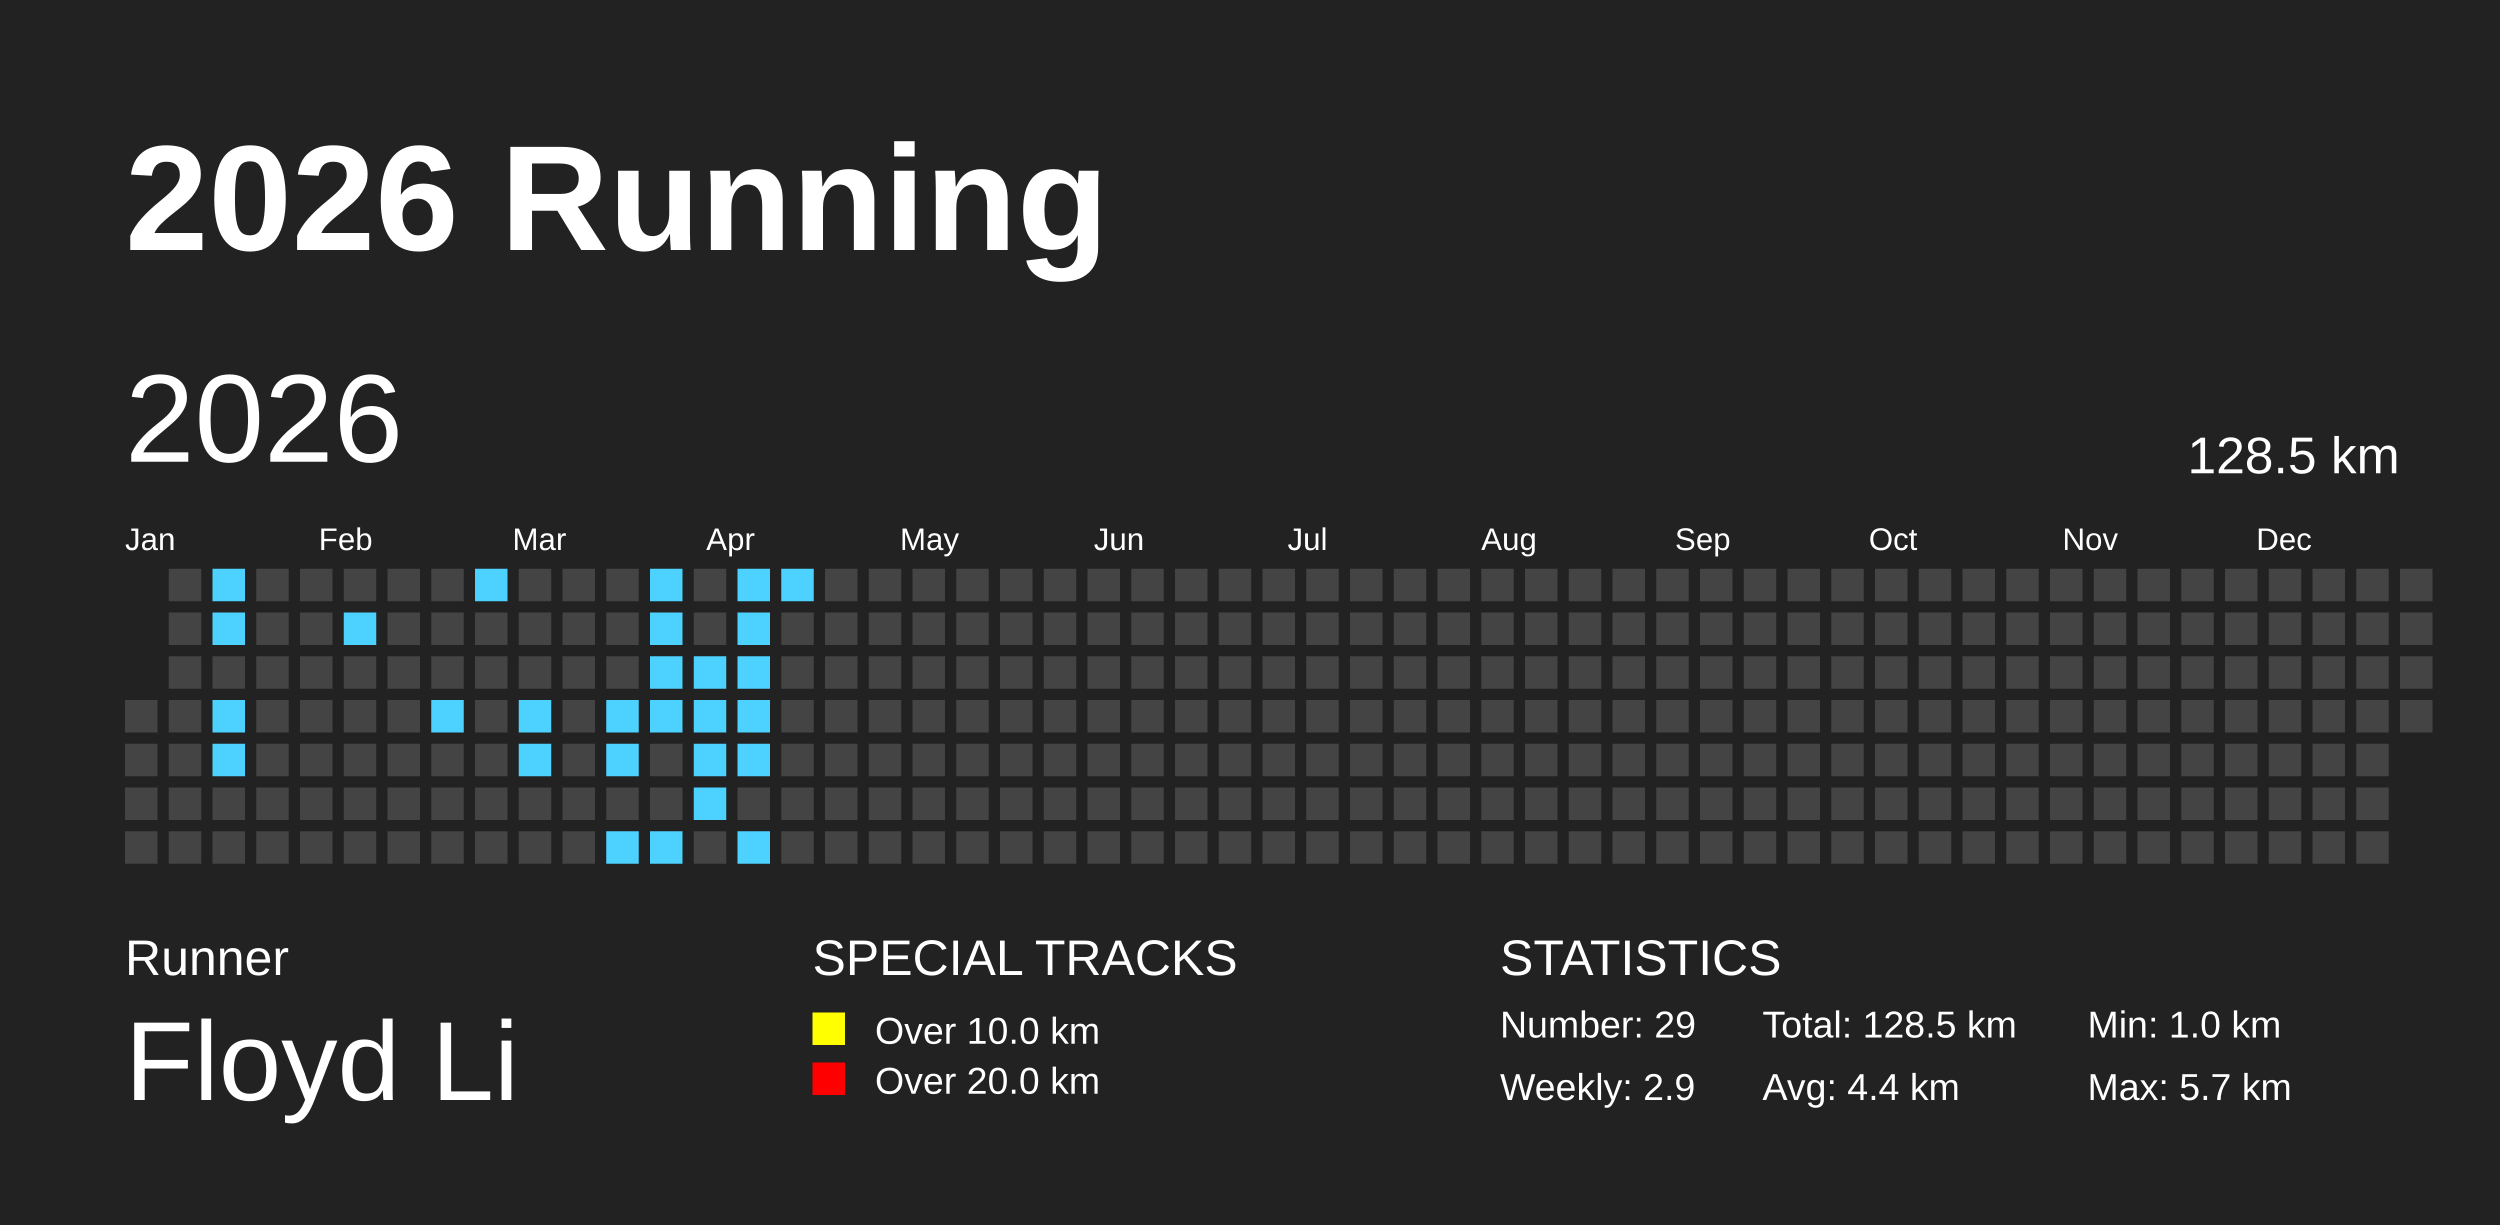
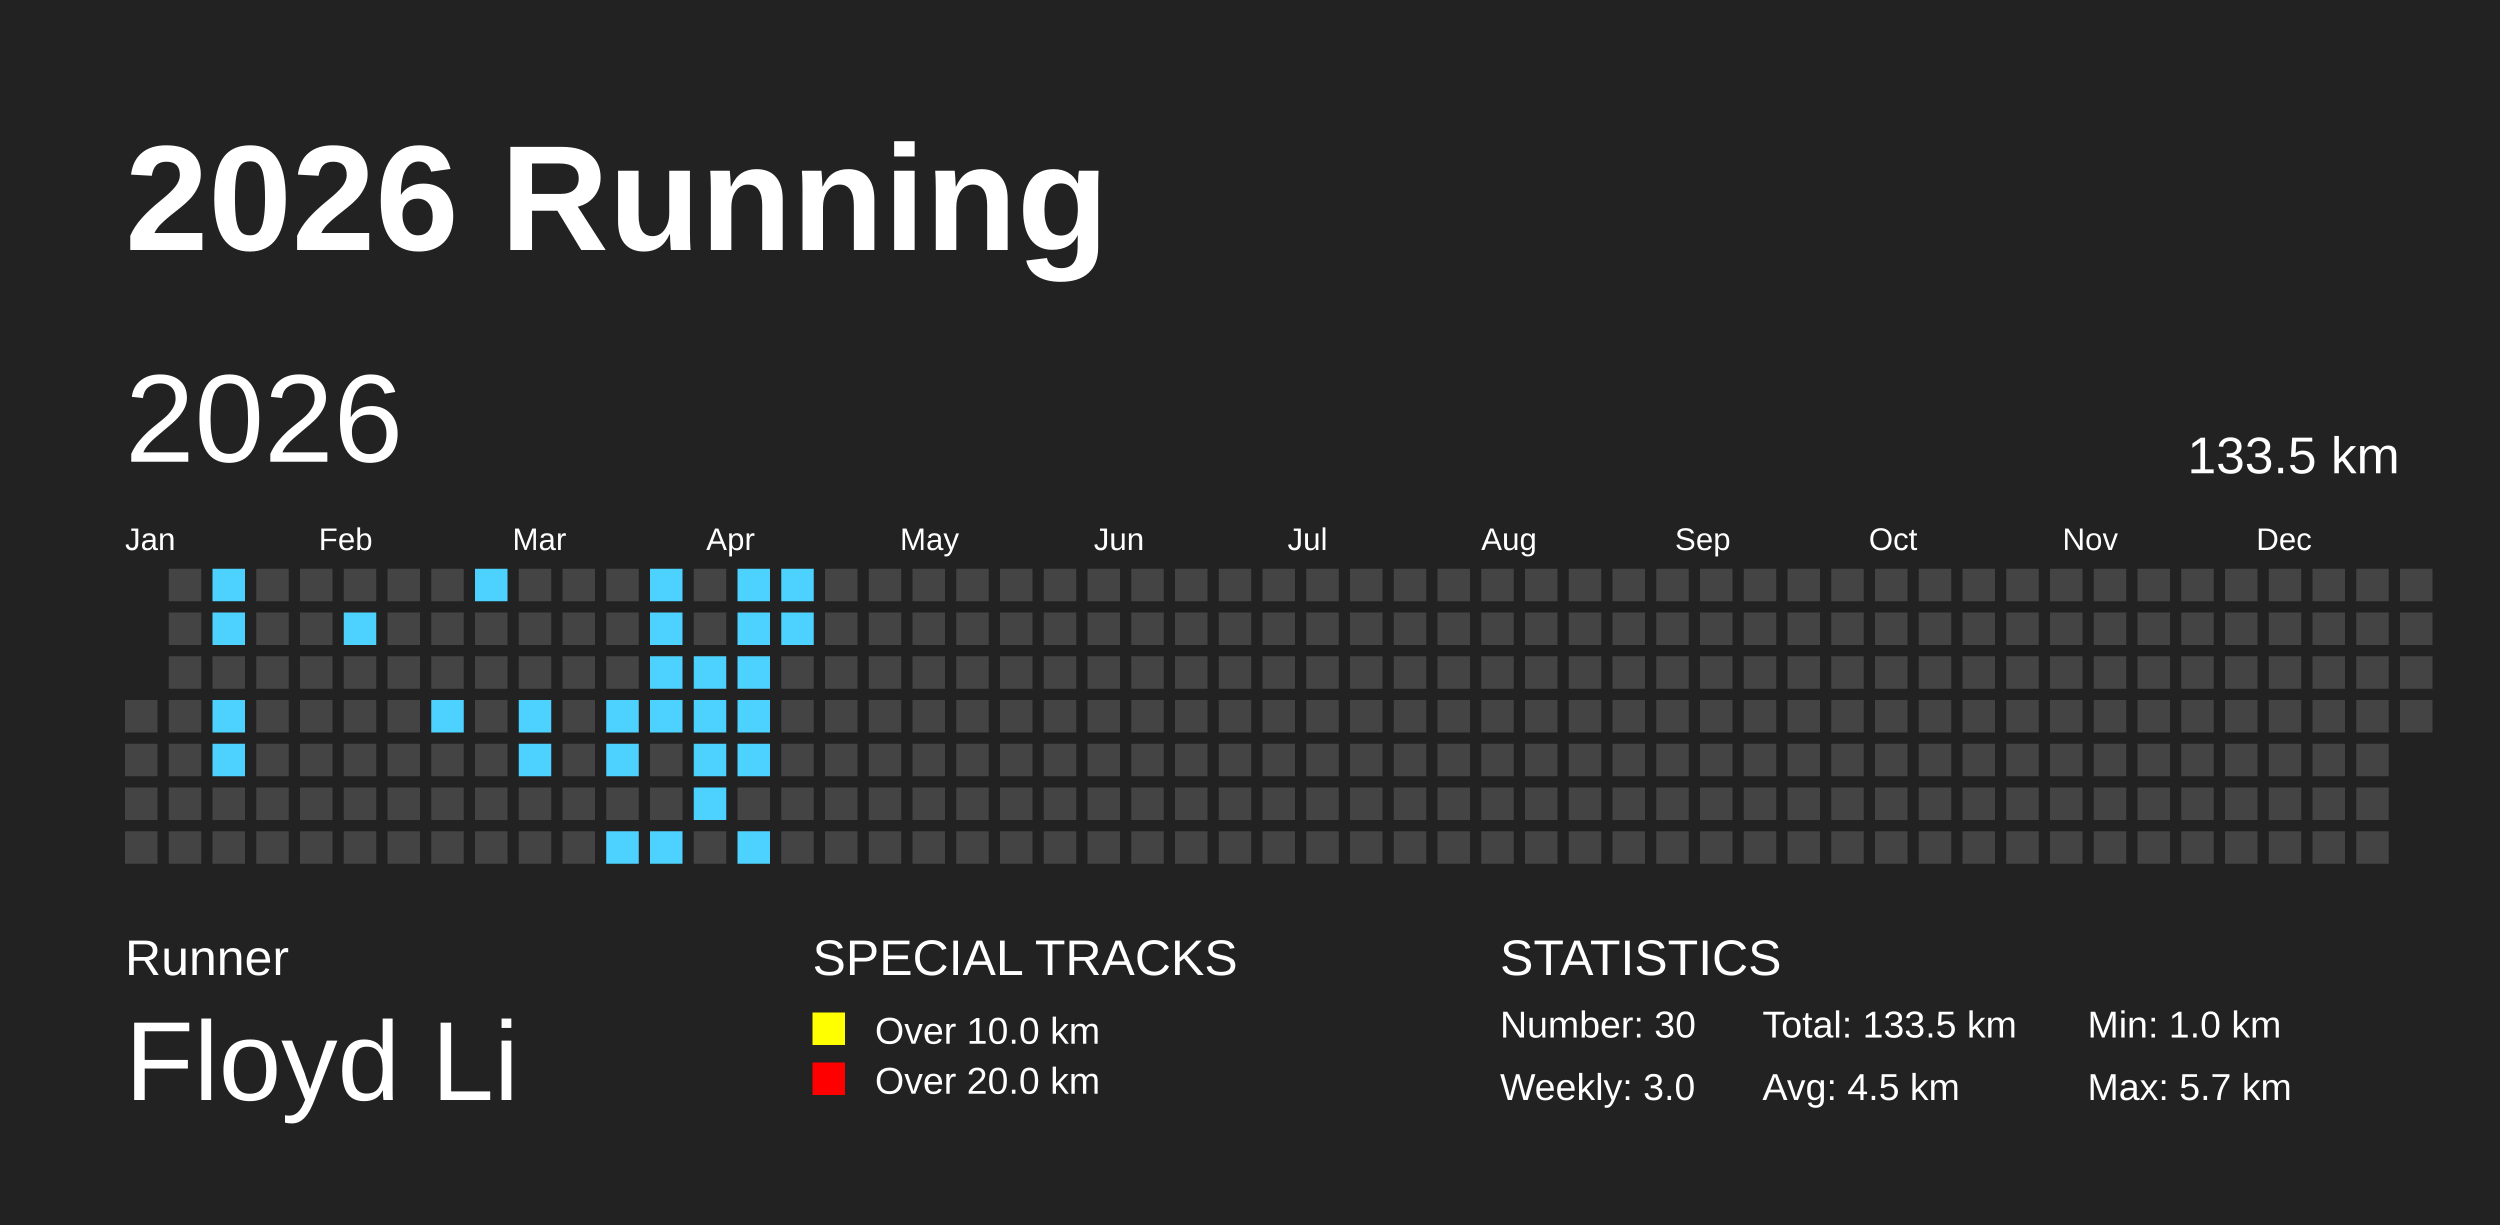
<svg xmlns="http://www.w3.org/2000/svg" baseProfile="full" height="98mm" version="1.1" viewBox="0,0,200,98" width="200mm">
  <defs />
  <rect fill="#222222" height="98" width="200" x="0" y="0" />
  <text fill="#FFFFFF" style="font-size:12px; font-family:Arial; font-weight:bold;" x="10" y="20">2026 Running</text>
  <text fill="#FFFFFF" style="font-size:4px; font-family:Arial" x="10" y="78">Runner</text>
  <text fill="#FFFFFF" style="font-size:9px; font-family:Arial" x="10" y="88">Floyd Li</text>
  <text fill="#FFFFFF" style="font-size:4px; font-family:Arial" x="65" y="78">SPECIAL TRACKS</text>
  <rect fill="yellow" height="2.6" width="2.6" x="65" y="81" />
  <text fill="#FFFFFF" style="font-size:3px; font-family:Arial" x="70" y="83.5">Over 10.0 km</text>
  <rect fill="red" height="2.6" width="2.6" x="65" y="85" />
  <text fill="#FFFFFF" style="font-size:3px; font-family:Arial" x="70" y="87.5">Over 20.0 km</text>
  <text fill="#FFFFFF" style="font-size:4px; font-family:Arial" x="120" y="78">STATISTICS</text>
-   <text fill="#FFFFFF" style="font-size:3px; font-family:Arial" x="120" y="83">Number: 29</text>
-   <text fill="#FFFFFF" style="font-size:3px; font-family:Arial" x="120" y="88">Weekly: 2.9</text>
-   <text fill="#FFFFFF" style="font-size:3px; font-family:Arial" x="141" y="83">Total: 128.5 km</text>
-   <text fill="#FFFFFF" style="font-size:3px; font-family:Arial" x="141" y="88">Avg: 4.4 km</text>
+   <text fill="#FFFFFF" style="font-size:3px; font-family:Arial" x="120" y="83">Number: 30</text>
+   <text fill="#FFFFFF" style="font-size:3px; font-family:Arial" x="120" y="88">Weekly: 3.0</text>
+   <text fill="#FFFFFF" style="font-size:3px; font-family:Arial" x="141" y="83">Total: 133.5 km</text>
+   <text fill="#FFFFFF" style="font-size:3px; font-family:Arial" x="141" y="88">Avg: 4.5 km</text>
  <text fill="#FFFFFF" style="font-size:3px; font-family:Arial" x="167" y="83">Min: 1.0 km</text>
  <text fill="#FFFFFF" style="font-size:3px; font-family:Arial" x="167" y="88">Max: 5.7 km</text>
  <text dominant-baseline="hanging" fill="#FFFFFF" style="font-size:10.0px; font-family:Arial;" x="10" y="30">2026</text>
-   <text dominant-baseline="hanging" fill="#FFFFFF" style="font-size:4.125px; font-family:Arial;" x="175" y="35">128.5 km</text>
+   <text dominant-baseline="hanging" fill="#FFFFFF" style="font-size:4.125px; font-family:Arial;" x="175" y="35">133.5 km</text>
  <text fill="#FFFFFF" style="font-size:2.5px; font-family:Arial" x="10.0" y="44">Jan</text>
  <text fill="#FFFFFF" style="font-size:2.5px; font-family:Arial" x="25.5" y="44">Feb</text>
  <text fill="#FFFFFF" style="font-size:2.5px; font-family:Arial" x="41.0" y="44">Mar</text>
  <text fill="#FFFFFF" style="font-size:2.5px; font-family:Arial" x="56.5" y="44">Apr</text>
  <text fill="#FFFFFF" style="font-size:2.5px; font-family:Arial" x="72.0" y="44">May</text>
  <text fill="#FFFFFF" style="font-size:2.5px; font-family:Arial" x="87.5" y="44">Jun</text>
  <text fill="#FFFFFF" style="font-size:2.5px; font-family:Arial" x="103.0" y="44">Jul</text>
  <text fill="#FFFFFF" style="font-size:2.5px; font-family:Arial" x="118.5" y="44">Aug</text>
  <text fill="#FFFFFF" style="font-size:2.5px; font-family:Arial" x="134.0" y="44">Sep</text>
  <text fill="#FFFFFF" style="font-size:2.5px; font-family:Arial" x="149.5" y="44">Oct</text>
  <text fill="#FFFFFF" style="font-size:2.5px; font-family:Arial" x="165.0" y="44">Nov</text>
  <text fill="#FFFFFF" style="font-size:2.5px; font-family:Arial" x="180.5" y="44">Dec</text>
  <rect fill="#444444" height="2.6" width="2.6" x="10.0" y="56.0" />
  <rect fill="#444444" height="2.6" width="2.6" x="10.0" y="59.5" />
  <rect fill="#444444" height="2.6" width="2.6" x="10.0" y="63.0" />
  <rect fill="#444444" height="2.6" width="2.6" x="10.0" y="66.5" />
  <rect fill="#444444" height="2.6" width="2.6" x="13.5" y="45.5" />
  <rect fill="#444444" height="2.6" width="2.6" x="13.5" y="49.0" />
  <rect fill="#444444" height="2.6" width="2.6" x="13.5" y="52.5" />
  <rect fill="#444444" height="2.6" width="2.6" x="13.5" y="56.0" />
  <rect fill="#444444" height="2.6" width="2.6" x="13.5" y="59.5" />
  <rect fill="#444444" height="2.6" width="2.6" x="13.5" y="63.0" />
  <rect fill="#444444" height="2.6" width="2.6" x="13.5" y="66.5" />
  <rect fill="#4DD2FF" height="2.6" width="2.6" x="17.0" y="45.5" />
  <rect fill="#4DD2FF" height="2.6" width="2.6" x="17.0" y="49.0" />
  <rect fill="#444444" height="2.6" width="2.6" x="17.0" y="52.5" />
  <rect fill="#4DD2FF" height="2.6" width="2.6" x="17.0" y="56.0" />
  <rect fill="#4DD2FF" height="2.6" width="2.6" x="17.0" y="59.5" />
  <rect fill="#444444" height="2.6" width="2.6" x="17.0" y="63.0" />
  <rect fill="#444444" height="2.6" width="2.6" x="17.0" y="66.5" />
  <rect fill="#444444" height="2.6" width="2.6" x="20.5" y="45.5" />
  <rect fill="#444444" height="2.6" width="2.6" x="20.5" y="49.0" />
  <rect fill="#444444" height="2.6" width="2.6" x="20.5" y="52.5" />
  <rect fill="#444444" height="2.6" width="2.6" x="20.5" y="56.0" />
  <rect fill="#444444" height="2.6" width="2.6" x="20.5" y="59.5" />
  <rect fill="#444444" height="2.6" width="2.6" x="20.5" y="63.0" />
  <rect fill="#444444" height="2.6" width="2.6" x="20.5" y="66.5" />
  <rect fill="#444444" height="2.6" width="2.6" x="24.0" y="45.5" />
  <rect fill="#444444" height="2.6" width="2.6" x="24.0" y="49.0" />
  <rect fill="#444444" height="2.6" width="2.6" x="24.0" y="52.5" />
  <rect fill="#444444" height="2.6" width="2.6" x="24.0" y="56.0" />
  <rect fill="#444444" height="2.6" width="2.6" x="24.0" y="59.5" />
  <rect fill="#444444" height="2.6" width="2.6" x="24.0" y="63.0" />
  <rect fill="#444444" height="2.6" width="2.6" x="24.0" y="66.5" />
  <rect fill="#444444" height="2.6" width="2.6" x="27.5" y="45.5" />
  <rect fill="#4DD2FF" height="2.6" width="2.6" x="27.5" y="49.0" />
  <rect fill="#444444" height="2.6" width="2.6" x="27.5" y="52.5" />
  <rect fill="#444444" height="2.6" width="2.6" x="27.5" y="56.0" />
  <rect fill="#444444" height="2.6" width="2.6" x="27.5" y="59.5" />
  <rect fill="#444444" height="2.6" width="2.6" x="27.5" y="63.0" />
  <rect fill="#444444" height="2.6" width="2.6" x="27.5" y="66.5" />
  <rect fill="#444444" height="2.6" width="2.6" x="31.0" y="45.5" />
  <rect fill="#444444" height="2.6" width="2.6" x="31.0" y="49.0" />
  <rect fill="#444444" height="2.6" width="2.6" x="31.0" y="52.5" />
  <rect fill="#444444" height="2.6" width="2.6" x="31.0" y="56.0" />
  <rect fill="#444444" height="2.6" width="2.6" x="31.0" y="59.5" />
  <rect fill="#444444" height="2.6" width="2.6" x="31.0" y="63.0" />
  <rect fill="#444444" height="2.6" width="2.6" x="31.0" y="66.5" />
  <rect fill="#444444" height="2.6" width="2.6" x="34.5" y="45.5" />
  <rect fill="#444444" height="2.6" width="2.6" x="34.5" y="49.0" />
  <rect fill="#444444" height="2.6" width="2.6" x="34.5" y="52.5" />
  <rect fill="#4DD2FF" height="2.6" width="2.6" x="34.5" y="56.0" />
  <rect fill="#444444" height="2.6" width="2.6" x="34.5" y="59.5" />
  <rect fill="#444444" height="2.6" width="2.6" x="34.5" y="63.0" />
  <rect fill="#444444" height="2.6" width="2.6" x="34.5" y="66.5" />
  <rect fill="#4DD2FF" height="2.6" width="2.6" x="38.0" y="45.5" />
  <rect fill="#444444" height="2.6" width="2.6" x="38.0" y="49.0" />
  <rect fill="#444444" height="2.6" width="2.6" x="38.0" y="52.5" />
  <rect fill="#444444" height="2.6" width="2.6" x="38.0" y="56.0" />
  <rect fill="#444444" height="2.6" width="2.6" x="38.0" y="59.5" />
  <rect fill="#444444" height="2.6" width="2.6" x="38.0" y="63.0" />
  <rect fill="#444444" height="2.6" width="2.6" x="38.0" y="66.5" />
  <rect fill="#444444" height="2.6" width="2.6" x="41.5" y="45.5" />
  <rect fill="#444444" height="2.6" width="2.6" x="41.5" y="49.0" />
  <rect fill="#444444" height="2.6" width="2.6" x="41.5" y="52.5" />
  <rect fill="#4DD2FF" height="2.6" width="2.6" x="41.5" y="56.0" />
  <rect fill="#4DD2FF" height="2.6" width="2.6" x="41.5" y="59.5" />
  <rect fill="#444444" height="2.6" width="2.6" x="41.5" y="63.0" />
  <rect fill="#444444" height="2.6" width="2.6" x="41.5" y="66.5" />
  <rect fill="#444444" height="2.6" width="2.6" x="45.0" y="45.5" />
  <rect fill="#444444" height="2.6" width="2.6" x="45.0" y="49.0" />
  <rect fill="#444444" height="2.6" width="2.6" x="45.0" y="52.5" />
  <rect fill="#444444" height="2.6" width="2.6" x="45.0" y="56.0" />
  <rect fill="#444444" height="2.6" width="2.6" x="45.0" y="59.5" />
  <rect fill="#444444" height="2.6" width="2.6" x="45.0" y="63.0" />
  <rect fill="#444444" height="2.6" width="2.6" x="45.0" y="66.5" />
  <rect fill="#444444" height="2.6" width="2.6" x="48.5" y="45.5" />
  <rect fill="#444444" height="2.6" width="2.6" x="48.5" y="49.0" />
  <rect fill="#444444" height="2.6" width="2.6" x="48.5" y="52.5" />
  <rect fill="#4DD2FF" height="2.6" width="2.6" x="48.5" y="56.0" />
  <rect fill="#4DD2FF" height="2.6" width="2.6" x="48.5" y="59.5" />
  <rect fill="#444444" height="2.6" width="2.6" x="48.5" y="63.0" />
  <rect fill="#4DD2FF" height="2.6" width="2.6" x="48.5" y="66.5" />
  <rect fill="#4DD2FF" height="2.6" width="2.6" x="52.0" y="45.5" />
  <rect fill="#4DD2FF" height="2.6" width="2.6" x="52.0" y="49.0" />
  <rect fill="#4DD2FF" height="2.6" width="2.6" x="52.0" y="52.5" />
  <rect fill="#4DD2FF" height="2.6" width="2.6" x="52.0" y="56.0" />
  <rect fill="#444444" height="2.6" width="2.6" x="52.0" y="59.5" />
  <rect fill="#444444" height="2.6" width="2.6" x="52.0" y="63.0" />
  <rect fill="#4DD2FF" height="2.6" width="2.6" x="52.0" y="66.5" />
  <rect fill="#444444" height="2.6" width="2.6" x="55.5" y="45.5" />
  <rect fill="#444444" height="2.6" width="2.6" x="55.5" y="49.0" />
  <rect fill="#4DD2FF" height="2.6" width="2.6" x="55.5" y="52.5" />
  <rect fill="#4DD2FF" height="2.6" width="2.6" x="55.5" y="56.0" />
  <rect fill="#4DD2FF" height="2.6" width="2.6" x="55.5" y="59.5" />
  <rect fill="#4DD2FF" height="2.6" width="2.6" x="55.5" y="63.0" />
  <rect fill="#444444" height="2.6" width="2.6" x="55.5" y="66.5" />
  <rect fill="#4DD2FF" height="2.6" width="2.6" x="59.0" y="45.5" />
  <rect fill="#4DD2FF" height="2.6" width="2.6" x="59.0" y="49.0" />
  <rect fill="#4DD2FF" height="2.6" width="2.6" x="59.0" y="52.5" />
  <rect fill="#4DD2FF" height="2.6" width="2.6" x="59.0" y="56.0" />
  <rect fill="#4DD2FF" height="2.6" width="2.6" x="59.0" y="59.5" />
  <rect fill="#444444" height="2.6" width="2.6" x="59.0" y="63.0" />
  <rect fill="#4DD2FF" height="2.6" width="2.6" x="59.0" y="66.5" />
  <rect fill="#4DD2FF" height="2.6" width="2.6" x="62.5" y="45.5" />
-   <rect fill="#444444" height="2.6" width="2.6" x="62.5" y="49.0" />
+   <rect fill="#4DD2FF" height="2.6" width="2.6" x="62.5" y="49.0" />
  <rect fill="#444444" height="2.6" width="2.6" x="62.5" y="52.5" />
  <rect fill="#444444" height="2.6" width="2.6" x="62.5" y="56.0" />
  <rect fill="#444444" height="2.6" width="2.6" x="62.5" y="59.5" />
  <rect fill="#444444" height="2.6" width="2.6" x="62.5" y="63.0" />
  <rect fill="#444444" height="2.6" width="2.6" x="62.5" y="66.5" />
  <rect fill="#444444" height="2.6" width="2.6" x="66.0" y="45.5" />
  <rect fill="#444444" height="2.6" width="2.6" x="66.0" y="49.0" />
  <rect fill="#444444" height="2.6" width="2.6" x="66.0" y="52.5" />
  <rect fill="#444444" height="2.6" width="2.6" x="66.0" y="56.0" />
  <rect fill="#444444" height="2.6" width="2.6" x="66.0" y="59.5" />
  <rect fill="#444444" height="2.6" width="2.6" x="66.0" y="63.0" />
  <rect fill="#444444" height="2.6" width="2.6" x="66.0" y="66.5" />
  <rect fill="#444444" height="2.6" width="2.6" x="69.5" y="45.5" />
  <rect fill="#444444" height="2.6" width="2.6" x="69.5" y="49.0" />
  <rect fill="#444444" height="2.6" width="2.6" x="69.5" y="52.5" />
  <rect fill="#444444" height="2.6" width="2.6" x="69.5" y="56.0" />
  <rect fill="#444444" height="2.6" width="2.6" x="69.5" y="59.5" />
  <rect fill="#444444" height="2.6" width="2.6" x="69.5" y="63.0" />
  <rect fill="#444444" height="2.6" width="2.6" x="69.5" y="66.5" />
  <rect fill="#444444" height="2.6" width="2.6" x="73.0" y="45.5" />
  <rect fill="#444444" height="2.6" width="2.6" x="73.0" y="49.0" />
  <rect fill="#444444" height="2.6" width="2.6" x="73.0" y="52.5" />
  <rect fill="#444444" height="2.6" width="2.6" x="73.0" y="56.0" />
  <rect fill="#444444" height="2.6" width="2.6" x="73.0" y="59.5" />
  <rect fill="#444444" height="2.6" width="2.6" x="73.0" y="63.0" />
  <rect fill="#444444" height="2.6" width="2.6" x="73.0" y="66.5" />
  <rect fill="#444444" height="2.6" width="2.6" x="76.5" y="45.5" />
  <rect fill="#444444" height="2.6" width="2.6" x="76.5" y="49.0" />
  <rect fill="#444444" height="2.6" width="2.6" x="76.5" y="52.5" />
  <rect fill="#444444" height="2.6" width="2.6" x="76.5" y="56.0" />
  <rect fill="#444444" height="2.6" width="2.6" x="76.5" y="59.5" />
  <rect fill="#444444" height="2.6" width="2.6" x="76.5" y="63.0" />
  <rect fill="#444444" height="2.6" width="2.6" x="76.5" y="66.5" />
  <rect fill="#444444" height="2.6" width="2.6" x="80.0" y="45.5" />
  <rect fill="#444444" height="2.6" width="2.6" x="80.0" y="49.0" />
  <rect fill="#444444" height="2.6" width="2.6" x="80.0" y="52.5" />
  <rect fill="#444444" height="2.6" width="2.6" x="80.0" y="56.0" />
  <rect fill="#444444" height="2.6" width="2.6" x="80.0" y="59.5" />
  <rect fill="#444444" height="2.6" width="2.6" x="80.0" y="63.0" />
  <rect fill="#444444" height="2.6" width="2.6" x="80.0" y="66.5" />
  <rect fill="#444444" height="2.6" width="2.6" x="83.5" y="45.5" />
  <rect fill="#444444" height="2.6" width="2.6" x="83.5" y="49.0" />
  <rect fill="#444444" height="2.6" width="2.6" x="83.5" y="52.5" />
  <rect fill="#444444" height="2.6" width="2.6" x="83.5" y="56.0" />
  <rect fill="#444444" height="2.6" width="2.6" x="83.5" y="59.5" />
  <rect fill="#444444" height="2.6" width="2.6" x="83.5" y="63.0" />
  <rect fill="#444444" height="2.6" width="2.6" x="83.5" y="66.5" />
  <rect fill="#444444" height="2.6" width="2.6" x="87.0" y="45.5" />
  <rect fill="#444444" height="2.6" width="2.6" x="87.0" y="49.0" />
  <rect fill="#444444" height="2.6" width="2.6" x="87.0" y="52.5" />
  <rect fill="#444444" height="2.6" width="2.6" x="87.0" y="56.0" />
  <rect fill="#444444" height="2.6" width="2.6" x="87.0" y="59.5" />
  <rect fill="#444444" height="2.6" width="2.6" x="87.0" y="63.0" />
  <rect fill="#444444" height="2.6" width="2.6" x="87.0" y="66.5" />
  <rect fill="#444444" height="2.6" width="2.6" x="90.5" y="45.5" />
  <rect fill="#444444" height="2.6" width="2.6" x="90.5" y="49.0" />
  <rect fill="#444444" height="2.6" width="2.6" x="90.5" y="52.5" />
  <rect fill="#444444" height="2.6" width="2.6" x="90.5" y="56.0" />
  <rect fill="#444444" height="2.6" width="2.6" x="90.5" y="59.5" />
  <rect fill="#444444" height="2.6" width="2.6" x="90.5" y="63.0" />
  <rect fill="#444444" height="2.6" width="2.6" x="90.5" y="66.5" />
  <rect fill="#444444" height="2.6" width="2.6" x="94.0" y="45.5" />
  <rect fill="#444444" height="2.6" width="2.6" x="94.0" y="49.0" />
  <rect fill="#444444" height="2.6" width="2.6" x="94.0" y="52.5" />
  <rect fill="#444444" height="2.6" width="2.6" x="94.0" y="56.0" />
  <rect fill="#444444" height="2.6" width="2.6" x="94.0" y="59.5" />
  <rect fill="#444444" height="2.6" width="2.6" x="94.0" y="63.0" />
  <rect fill="#444444" height="2.6" width="2.6" x="94.0" y="66.5" />
  <rect fill="#444444" height="2.6" width="2.6" x="97.5" y="45.5" />
  <rect fill="#444444" height="2.6" width="2.6" x="97.5" y="49.0" />
  <rect fill="#444444" height="2.6" width="2.6" x="97.5" y="52.5" />
  <rect fill="#444444" height="2.6" width="2.6" x="97.5" y="56.0" />
  <rect fill="#444444" height="2.6" width="2.6" x="97.5" y="59.5" />
  <rect fill="#444444" height="2.6" width="2.6" x="97.5" y="63.0" />
  <rect fill="#444444" height="2.6" width="2.6" x="97.5" y="66.5" />
  <rect fill="#444444" height="2.6" width="2.6" x="101.0" y="45.5" />
  <rect fill="#444444" height="2.6" width="2.6" x="101.0" y="49.0" />
  <rect fill="#444444" height="2.6" width="2.6" x="101.0" y="52.5" />
  <rect fill="#444444" height="2.6" width="2.6" x="101.0" y="56.0" />
  <rect fill="#444444" height="2.6" width="2.6" x="101.0" y="59.5" />
  <rect fill="#444444" height="2.6" width="2.6" x="101.0" y="63.0" />
  <rect fill="#444444" height="2.6" width="2.6" x="101.0" y="66.5" />
  <rect fill="#444444" height="2.6" width="2.6" x="104.5" y="45.5" />
  <rect fill="#444444" height="2.6" width="2.6" x="104.5" y="49.0" />
  <rect fill="#444444" height="2.6" width="2.6" x="104.5" y="52.5" />
  <rect fill="#444444" height="2.6" width="2.6" x="104.5" y="56.0" />
  <rect fill="#444444" height="2.6" width="2.6" x="104.5" y="59.5" />
  <rect fill="#444444" height="2.6" width="2.6" x="104.5" y="63.0" />
  <rect fill="#444444" height="2.6" width="2.6" x="104.5" y="66.5" />
  <rect fill="#444444" height="2.6" width="2.6" x="108.0" y="45.5" />
  <rect fill="#444444" height="2.6" width="2.6" x="108.0" y="49.0" />
  <rect fill="#444444" height="2.6" width="2.6" x="108.0" y="52.5" />
  <rect fill="#444444" height="2.6" width="2.6" x="108.0" y="56.0" />
  <rect fill="#444444" height="2.6" width="2.6" x="108.0" y="59.5" />
  <rect fill="#444444" height="2.6" width="2.6" x="108.0" y="63.0" />
  <rect fill="#444444" height="2.6" width="2.6" x="108.0" y="66.5" />
  <rect fill="#444444" height="2.6" width="2.6" x="111.5" y="45.5" />
  <rect fill="#444444" height="2.6" width="2.6" x="111.5" y="49.0" />
  <rect fill="#444444" height="2.6" width="2.6" x="111.5" y="52.5" />
  <rect fill="#444444" height="2.6" width="2.6" x="111.5" y="56.0" />
  <rect fill="#444444" height="2.6" width="2.6" x="111.5" y="59.5" />
  <rect fill="#444444" height="2.6" width="2.6" x="111.5" y="63.0" />
  <rect fill="#444444" height="2.6" width="2.6" x="111.5" y="66.5" />
  <rect fill="#444444" height="2.6" width="2.6" x="115.0" y="45.5" />
  <rect fill="#444444" height="2.6" width="2.6" x="115.0" y="49.0" />
  <rect fill="#444444" height="2.6" width="2.6" x="115.0" y="52.5" />
  <rect fill="#444444" height="2.6" width="2.6" x="115.0" y="56.0" />
  <rect fill="#444444" height="2.6" width="2.6" x="115.0" y="59.5" />
  <rect fill="#444444" height="2.6" width="2.6" x="115.0" y="63.0" />
  <rect fill="#444444" height="2.6" width="2.6" x="115.0" y="66.5" />
  <rect fill="#444444" height="2.6" width="2.6" x="118.5" y="45.5" />
  <rect fill="#444444" height="2.6" width="2.6" x="118.5" y="49.0" />
  <rect fill="#444444" height="2.6" width="2.6" x="118.5" y="52.5" />
  <rect fill="#444444" height="2.6" width="2.6" x="118.5" y="56.0" />
  <rect fill="#444444" height="2.6" width="2.6" x="118.5" y="59.5" />
  <rect fill="#444444" height="2.6" width="2.6" x="118.5" y="63.0" />
  <rect fill="#444444" height="2.6" width="2.6" x="118.5" y="66.5" />
  <rect fill="#444444" height="2.6" width="2.6" x="122.0" y="45.5" />
  <rect fill="#444444" height="2.6" width="2.6" x="122.0" y="49.0" />
  <rect fill="#444444" height="2.6" width="2.6" x="122.0" y="52.5" />
  <rect fill="#444444" height="2.6" width="2.6" x="122.0" y="56.0" />
  <rect fill="#444444" height="2.6" width="2.6" x="122.0" y="59.5" />
  <rect fill="#444444" height="2.6" width="2.6" x="122.0" y="63.0" />
  <rect fill="#444444" height="2.6" width="2.6" x="122.0" y="66.5" />
  <rect fill="#444444" height="2.6" width="2.6" x="125.5" y="45.5" />
  <rect fill="#444444" height="2.6" width="2.6" x="125.5" y="49.0" />
  <rect fill="#444444" height="2.6" width="2.6" x="125.5" y="52.5" />
  <rect fill="#444444" height="2.6" width="2.6" x="125.5" y="56.0" />
  <rect fill="#444444" height="2.6" width="2.6" x="125.5" y="59.5" />
  <rect fill="#444444" height="2.6" width="2.6" x="125.5" y="63.0" />
  <rect fill="#444444" height="2.6" width="2.6" x="125.5" y="66.5" />
  <rect fill="#444444" height="2.6" width="2.6" x="129.0" y="45.5" />
  <rect fill="#444444" height="2.6" width="2.6" x="129.0" y="49.0" />
  <rect fill="#444444" height="2.6" width="2.6" x="129.0" y="52.5" />
  <rect fill="#444444" height="2.6" width="2.6" x="129.0" y="56.0" />
  <rect fill="#444444" height="2.6" width="2.6" x="129.0" y="59.5" />
  <rect fill="#444444" height="2.6" width="2.6" x="129.0" y="63.0" />
  <rect fill="#444444" height="2.6" width="2.6" x="129.0" y="66.5" />
  <rect fill="#444444" height="2.6" width="2.6" x="132.5" y="45.5" />
  <rect fill="#444444" height="2.6" width="2.6" x="132.5" y="49.0" />
  <rect fill="#444444" height="2.6" width="2.6" x="132.5" y="52.5" />
  <rect fill="#444444" height="2.6" width="2.6" x="132.5" y="56.0" />
  <rect fill="#444444" height="2.6" width="2.6" x="132.5" y="59.5" />
  <rect fill="#444444" height="2.6" width="2.6" x="132.5" y="63.0" />
  <rect fill="#444444" height="2.6" width="2.6" x="132.5" y="66.5" />
  <rect fill="#444444" height="2.6" width="2.6" x="136.0" y="45.5" />
  <rect fill="#444444" height="2.6" width="2.6" x="136.0" y="49.0" />
  <rect fill="#444444" height="2.6" width="2.6" x="136.0" y="52.5" />
  <rect fill="#444444" height="2.6" width="2.6" x="136.0" y="56.0" />
  <rect fill="#444444" height="2.6" width="2.6" x="136.0" y="59.5" />
  <rect fill="#444444" height="2.6" width="2.6" x="136.0" y="63.0" />
  <rect fill="#444444" height="2.6" width="2.6" x="136.0" y="66.5" />
  <rect fill="#444444" height="2.6" width="2.6" x="139.5" y="45.5" />
  <rect fill="#444444" height="2.6" width="2.6" x="139.5" y="49.0" />
  <rect fill="#444444" height="2.6" width="2.6" x="139.5" y="52.5" />
  <rect fill="#444444" height="2.6" width="2.6" x="139.5" y="56.0" />
  <rect fill="#444444" height="2.6" width="2.6" x="139.5" y="59.5" />
  <rect fill="#444444" height="2.6" width="2.6" x="139.5" y="63.0" />
  <rect fill="#444444" height="2.6" width="2.6" x="139.5" y="66.5" />
  <rect fill="#444444" height="2.6" width="2.6" x="143.0" y="45.5" />
  <rect fill="#444444" height="2.6" width="2.6" x="143.0" y="49.0" />
  <rect fill="#444444" height="2.6" width="2.6" x="143.0" y="52.5" />
  <rect fill="#444444" height="2.6" width="2.6" x="143.0" y="56.0" />
  <rect fill="#444444" height="2.6" width="2.6" x="143.0" y="59.5" />
  <rect fill="#444444" height="2.6" width="2.6" x="143.0" y="63.0" />
  <rect fill="#444444" height="2.6" width="2.6" x="143.0" y="66.5" />
  <rect fill="#444444" height="2.6" width="2.6" x="146.5" y="45.5" />
  <rect fill="#444444" height="2.6" width="2.6" x="146.5" y="49.0" />
  <rect fill="#444444" height="2.6" width="2.6" x="146.5" y="52.5" />
  <rect fill="#444444" height="2.6" width="2.6" x="146.5" y="56.0" />
  <rect fill="#444444" height="2.6" width="2.6" x="146.5" y="59.5" />
  <rect fill="#444444" height="2.6" width="2.6" x="146.5" y="63.0" />
  <rect fill="#444444" height="2.6" width="2.6" x="146.5" y="66.5" />
  <rect fill="#444444" height="2.6" width="2.6" x="150.0" y="45.5" />
  <rect fill="#444444" height="2.6" width="2.6" x="150.0" y="49.0" />
  <rect fill="#444444" height="2.6" width="2.6" x="150.0" y="52.5" />
  <rect fill="#444444" height="2.6" width="2.6" x="150.0" y="56.0" />
  <rect fill="#444444" height="2.6" width="2.6" x="150.0" y="59.5" />
  <rect fill="#444444" height="2.6" width="2.6" x="150.0" y="63.0" />
  <rect fill="#444444" height="2.6" width="2.6" x="150.0" y="66.5" />
  <rect fill="#444444" height="2.6" width="2.6" x="153.5" y="45.5" />
  <rect fill="#444444" height="2.6" width="2.6" x="153.5" y="49.0" />
  <rect fill="#444444" height="2.6" width="2.6" x="153.5" y="52.5" />
  <rect fill="#444444" height="2.6" width="2.6" x="153.5" y="56.0" />
  <rect fill="#444444" height="2.6" width="2.6" x="153.5" y="59.5" />
  <rect fill="#444444" height="2.6" width="2.6" x="153.5" y="63.0" />
  <rect fill="#444444" height="2.6" width="2.6" x="153.5" y="66.5" />
  <rect fill="#444444" height="2.6" width="2.6" x="157.0" y="45.5" />
  <rect fill="#444444" height="2.6" width="2.6" x="157.0" y="49.0" />
  <rect fill="#444444" height="2.6" width="2.6" x="157.0" y="52.5" />
  <rect fill="#444444" height="2.6" width="2.6" x="157.0" y="56.0" />
  <rect fill="#444444" height="2.6" width="2.6" x="157.0" y="59.5" />
  <rect fill="#444444" height="2.6" width="2.6" x="157.0" y="63.0" />
  <rect fill="#444444" height="2.6" width="2.6" x="157.0" y="66.5" />
  <rect fill="#444444" height="2.6" width="2.6" x="160.5" y="45.5" />
  <rect fill="#444444" height="2.6" width="2.6" x="160.5" y="49.0" />
  <rect fill="#444444" height="2.6" width="2.6" x="160.5" y="52.5" />
  <rect fill="#444444" height="2.6" width="2.6" x="160.5" y="56.0" />
  <rect fill="#444444" height="2.6" width="2.6" x="160.5" y="59.5" />
  <rect fill="#444444" height="2.6" width="2.6" x="160.5" y="63.0" />
  <rect fill="#444444" height="2.6" width="2.6" x="160.5" y="66.5" />
  <rect fill="#444444" height="2.6" width="2.6" x="164.0" y="45.5" />
  <rect fill="#444444" height="2.6" width="2.6" x="164.0" y="49.0" />
  <rect fill="#444444" height="2.6" width="2.6" x="164.0" y="52.5" />
  <rect fill="#444444" height="2.6" width="2.6" x="164.0" y="56.0" />
  <rect fill="#444444" height="2.6" width="2.6" x="164.0" y="59.5" />
  <rect fill="#444444" height="2.6" width="2.6" x="164.0" y="63.0" />
  <rect fill="#444444" height="2.6" width="2.6" x="164.0" y="66.5" />
  <rect fill="#444444" height="2.6" width="2.6" x="167.5" y="45.5" />
  <rect fill="#444444" height="2.6" width="2.6" x="167.5" y="49.0" />
  <rect fill="#444444" height="2.6" width="2.6" x="167.5" y="52.5" />
  <rect fill="#444444" height="2.6" width="2.6" x="167.5" y="56.0" />
  <rect fill="#444444" height="2.6" width="2.6" x="167.5" y="59.5" />
  <rect fill="#444444" height="2.6" width="2.6" x="167.5" y="63.0" />
  <rect fill="#444444" height="2.6" width="2.6" x="167.5" y="66.5" />
  <rect fill="#444444" height="2.6" width="2.6" x="171.0" y="45.5" />
  <rect fill="#444444" height="2.6" width="2.6" x="171.0" y="49.0" />
  <rect fill="#444444" height="2.6" width="2.6" x="171.0" y="52.5" />
  <rect fill="#444444" height="2.6" width="2.6" x="171.0" y="56.0" />
  <rect fill="#444444" height="2.6" width="2.6" x="171.0" y="59.5" />
  <rect fill="#444444" height="2.6" width="2.6" x="171.0" y="63.0" />
  <rect fill="#444444" height="2.6" width="2.6" x="171.0" y="66.5" />
  <rect fill="#444444" height="2.6" width="2.6" x="174.5" y="45.5" />
  <rect fill="#444444" height="2.6" width="2.6" x="174.5" y="49.0" />
  <rect fill="#444444" height="2.6" width="2.6" x="174.5" y="52.5" />
  <rect fill="#444444" height="2.6" width="2.6" x="174.5" y="56.0" />
  <rect fill="#444444" height="2.6" width="2.6" x="174.5" y="59.5" />
  <rect fill="#444444" height="2.6" width="2.6" x="174.5" y="63.0" />
  <rect fill="#444444" height="2.6" width="2.6" x="174.5" y="66.5" />
  <rect fill="#444444" height="2.6" width="2.6" x="178.0" y="45.5" />
  <rect fill="#444444" height="2.6" width="2.6" x="178.0" y="49.0" />
  <rect fill="#444444" height="2.6" width="2.6" x="178.0" y="52.5" />
  <rect fill="#444444" height="2.6" width="2.6" x="178.0" y="56.0" />
  <rect fill="#444444" height="2.6" width="2.6" x="178.0" y="59.5" />
  <rect fill="#444444" height="2.6" width="2.6" x="178.0" y="63.0" />
  <rect fill="#444444" height="2.6" width="2.6" x="178.0" y="66.5" />
  <rect fill="#444444" height="2.6" width="2.6" x="181.5" y="45.5" />
  <rect fill="#444444" height="2.6" width="2.6" x="181.5" y="49.0" />
  <rect fill="#444444" height="2.6" width="2.6" x="181.5" y="52.5" />
  <rect fill="#444444" height="2.6" width="2.6" x="181.5" y="56.0" />
  <rect fill="#444444" height="2.6" width="2.6" x="181.5" y="59.5" />
  <rect fill="#444444" height="2.6" width="2.6" x="181.5" y="63.0" />
  <rect fill="#444444" height="2.6" width="2.6" x="181.5" y="66.5" />
  <rect fill="#444444" height="2.6" width="2.6" x="185.0" y="45.5" />
  <rect fill="#444444" height="2.6" width="2.6" x="185.0" y="49.0" />
  <rect fill="#444444" height="2.6" width="2.6" x="185.0" y="52.5" />
  <rect fill="#444444" height="2.6" width="2.6" x="185.0" y="56.0" />
  <rect fill="#444444" height="2.6" width="2.6" x="185.0" y="59.5" />
  <rect fill="#444444" height="2.6" width="2.6" x="185.0" y="63.0" />
  <rect fill="#444444" height="2.6" width="2.6" x="185.0" y="66.5" />
  <rect fill="#444444" height="2.6" width="2.6" x="188.5" y="45.5" />
  <rect fill="#444444" height="2.6" width="2.6" x="188.5" y="49.0" />
  <rect fill="#444444" height="2.6" width="2.6" x="188.5" y="52.5" />
  <rect fill="#444444" height="2.6" width="2.6" x="188.5" y="56.0" />
  <rect fill="#444444" height="2.6" width="2.6" x="188.5" y="59.5" />
  <rect fill="#444444" height="2.6" width="2.6" x="188.5" y="63.0" />
  <rect fill="#444444" height="2.6" width="2.6" x="188.5" y="66.5" />
  <rect fill="#444444" height="2.6" width="2.6" x="192.0" y="45.5" />
  <rect fill="#444444" height="2.6" width="2.6" x="192.0" y="49.0" />
  <rect fill="#444444" height="2.6" width="2.6" x="192.0" y="52.5" />
  <rect fill="#444444" height="2.6" width="2.6" x="192.0" y="56.0" />
</svg>
